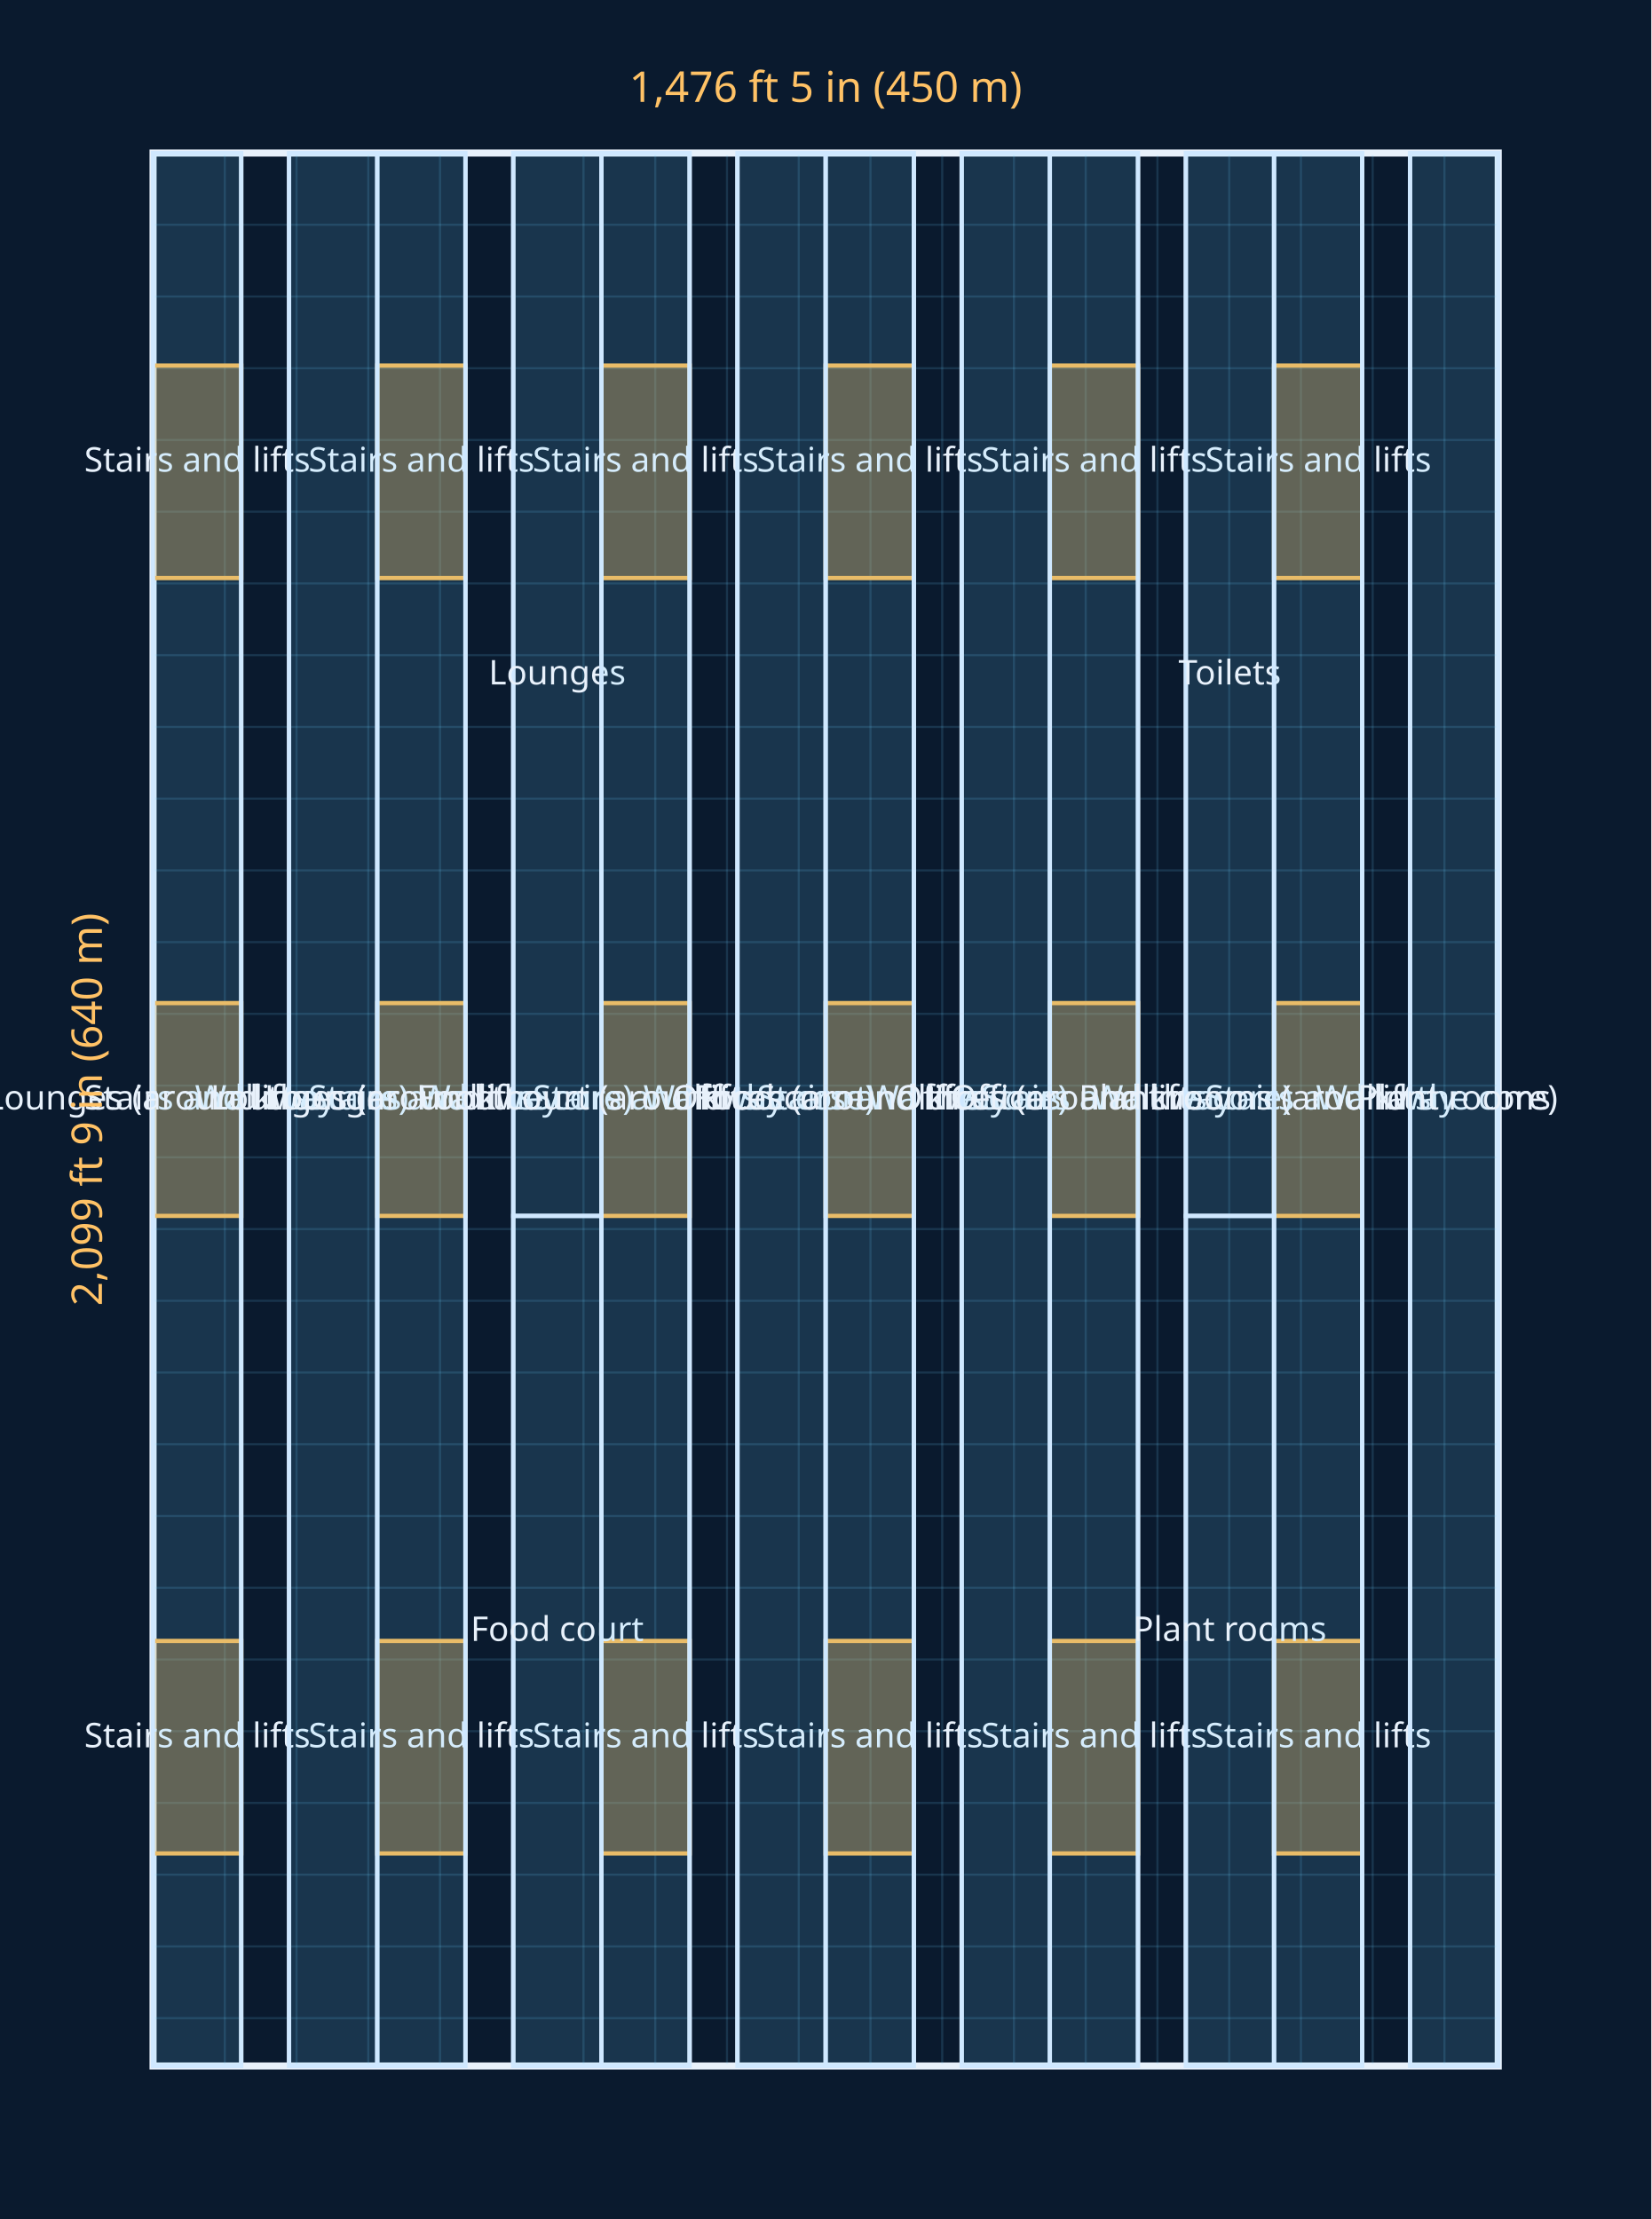
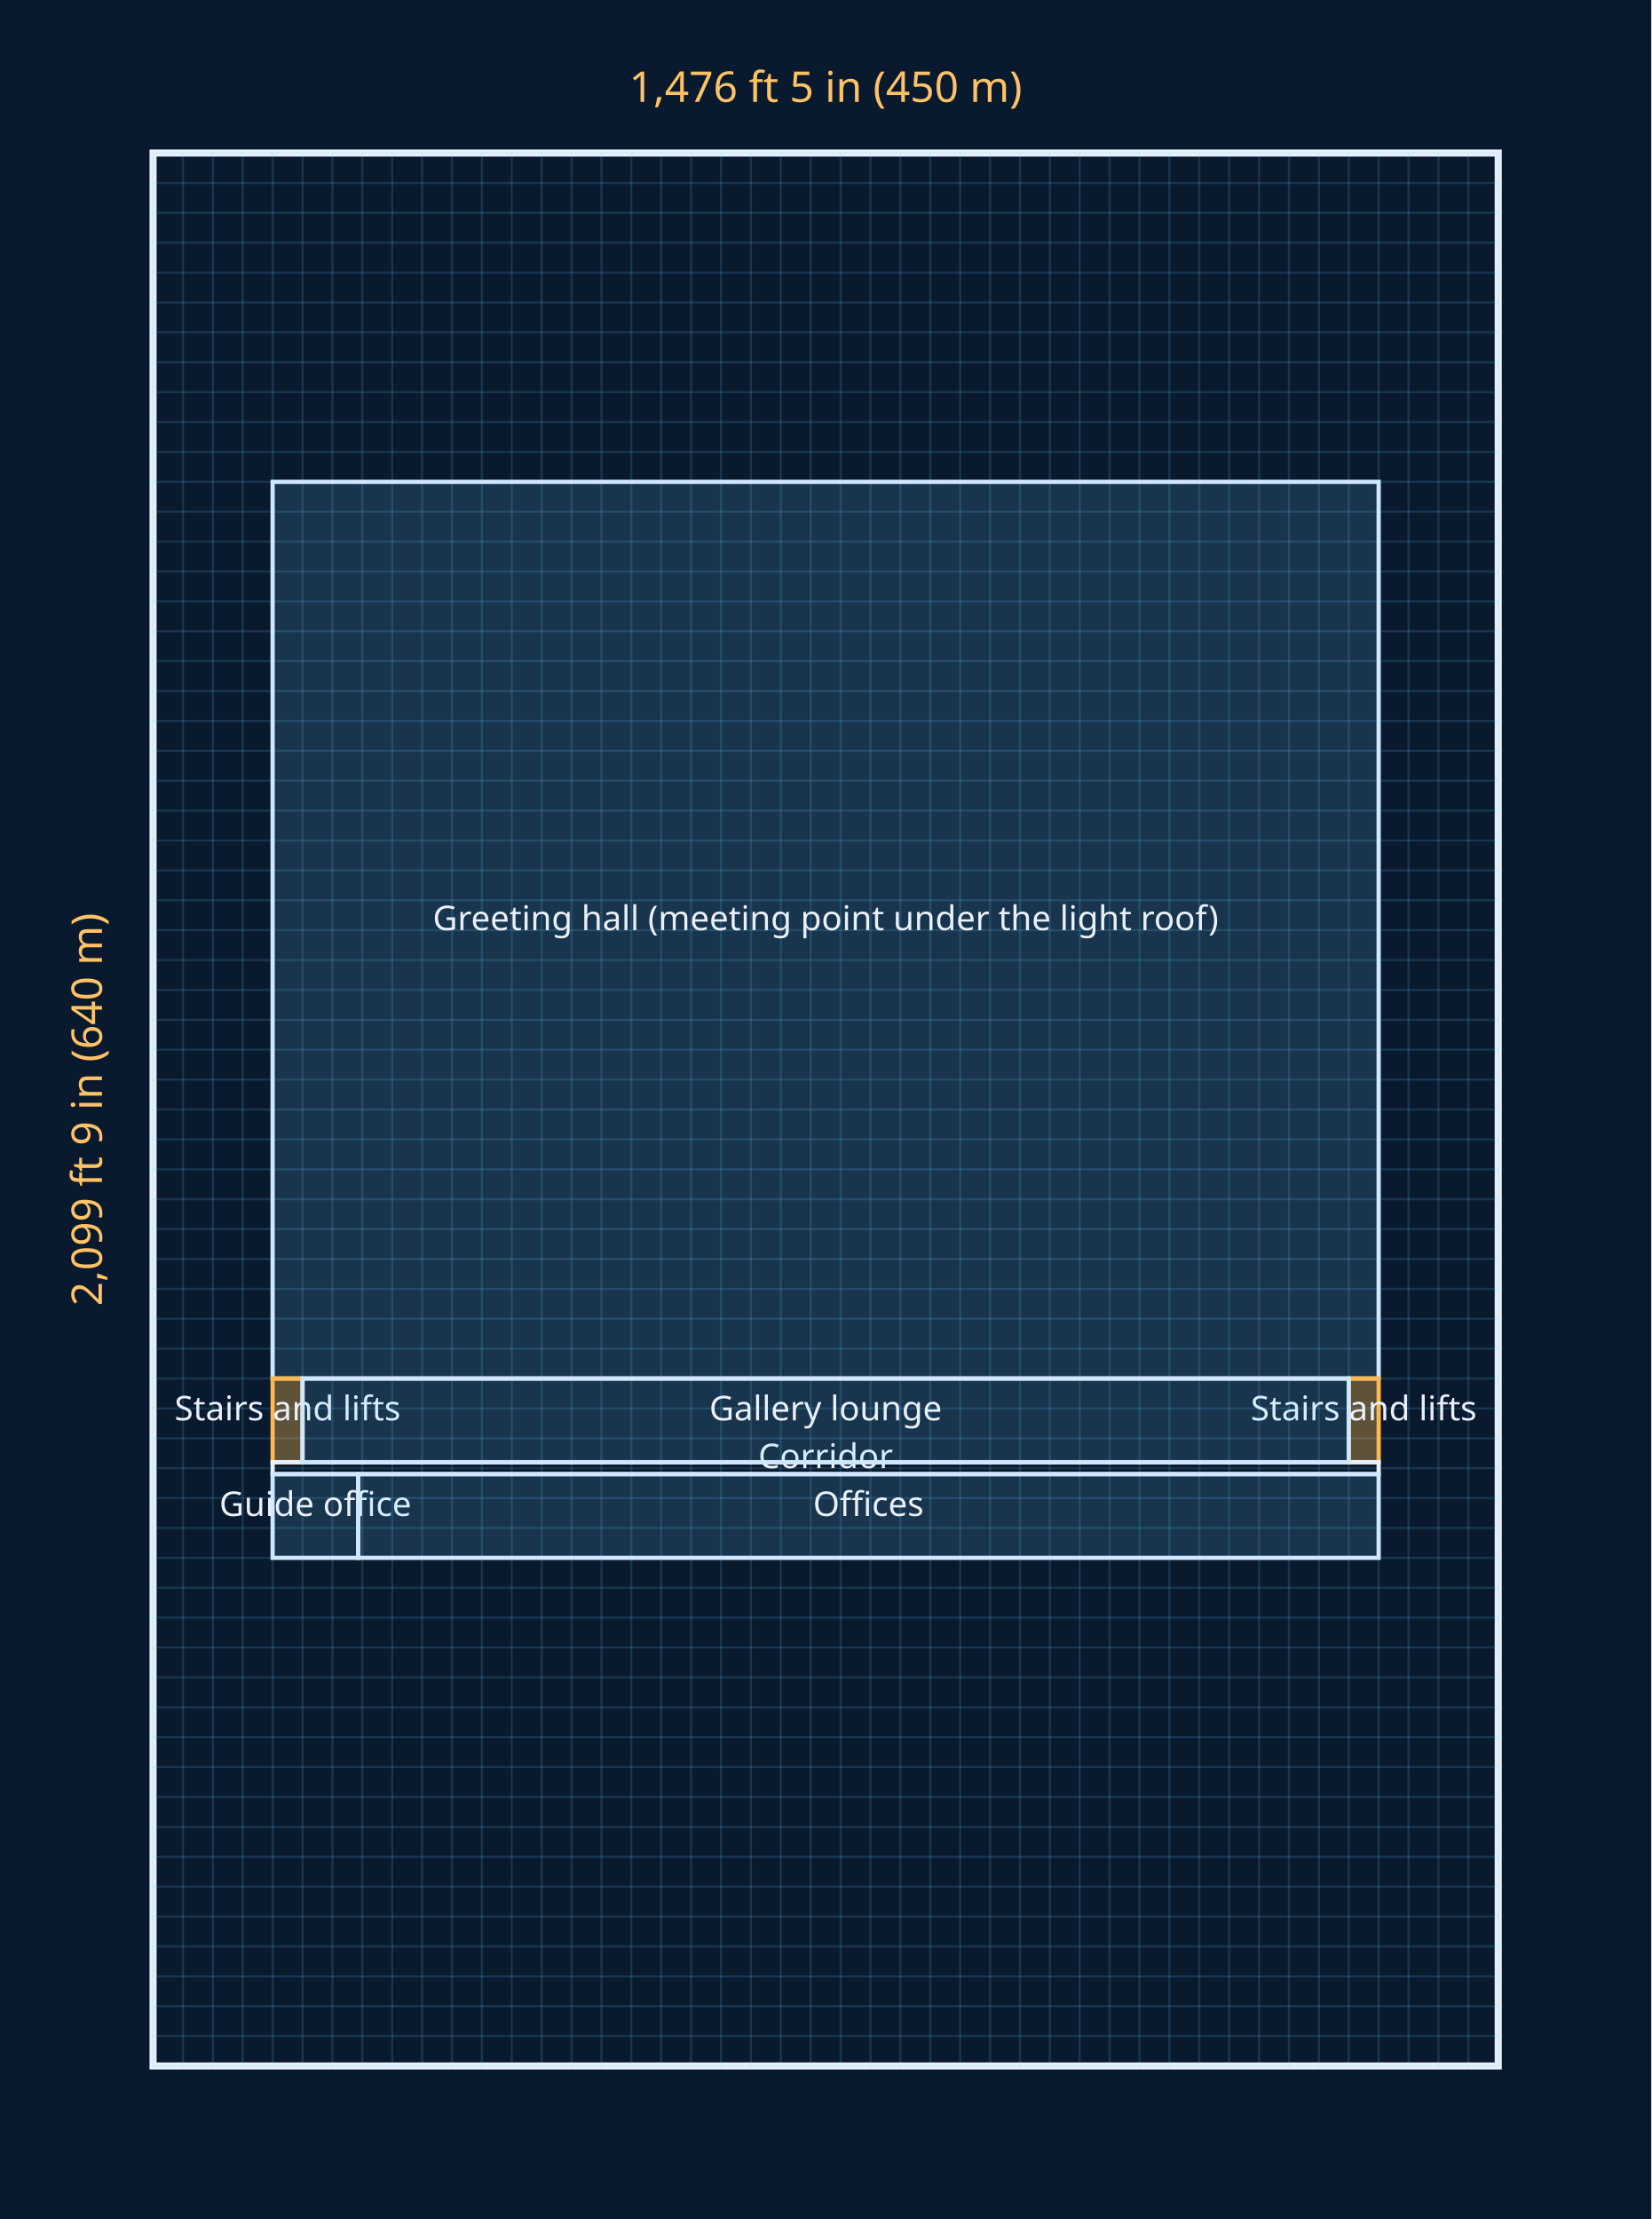
<svg xmlns="http://www.w3.org/2000/svg" viewBox="-51.2 -51.2 552.4 742.4" font-family="Segoe UI, sans-serif">
  <rect x="-51.2" y="-51.2" width="552.4" height="742.4" fill="#0a1a2e" />
  <rect x="0" y="0" width="450.0" height="640.0" fill="none" stroke="#e8f1fb" stroke-width="2.37" />
  <line x1="0.0" y1="0" x2="0.0" y2="640.0" stroke="#6fd0ff" stroke-opacity=".15" stroke-width="0.71" />
-   <line x1="24.0" y1="0" x2="24.0" y2="640.0" stroke="#6fd0ff" stroke-opacity=".15" stroke-width="0.71" />
-   <line x1="48.0" y1="0" x2="48.0" y2="640.0" stroke="#6fd0ff" stroke-opacity=".15" stroke-width="0.71" />
-   <line x1="72.0" y1="0" x2="72.0" y2="640.0" stroke="#6fd0ff" stroke-opacity=".15" stroke-width="0.71" />
-   <line x1="96.0" y1="0" x2="96.0" y2="640.0" stroke="#6fd0ff" stroke-opacity=".15" stroke-width="0.71" />
+   <line x1="10.0" y1="0" x2="10.0" y2="640.0" stroke="#6fd0ff" stroke-opacity=".15" stroke-width="0.71" />
+   <line x1="20.0" y1="0" x2="20.0" y2="640.0" stroke="#6fd0ff" stroke-opacity=".15" stroke-width="0.71" />
+   <line x1="30.0" y1="0" x2="30.0" y2="640.0" stroke="#6fd0ff" stroke-opacity=".15" stroke-width="0.71" />
+   <line x1="40.0" y1="0" x2="40.0" y2="640.0" stroke="#6fd0ff" stroke-opacity=".15" stroke-width="0.71" />
+   <line x1="50.0" y1="0" x2="50.0" y2="640.0" stroke="#6fd0ff" stroke-opacity=".15" stroke-width="0.71" />
+   <line x1="60.0" y1="0" x2="60.0" y2="640.0" stroke="#6fd0ff" stroke-opacity=".15" stroke-width="0.71" />
+   <line x1="70.0" y1="0" x2="70.0" y2="640.0" stroke="#6fd0ff" stroke-opacity=".15" stroke-width="0.71" />
+   <line x1="80.0" y1="0" x2="80.0" y2="640.0" stroke="#6fd0ff" stroke-opacity=".15" stroke-width="0.71" />
+   <line x1="90.0" y1="0" x2="90.0" y2="640.0" stroke="#6fd0ff" stroke-opacity=".15" stroke-width="0.71" />
+   <line x1="100.0" y1="0" x2="100.0" y2="640.0" stroke="#6fd0ff" stroke-opacity=".15" stroke-width="0.71" />
+   <line x1="110.0" y1="0" x2="110.0" y2="640.0" stroke="#6fd0ff" stroke-opacity=".15" stroke-width="0.71" />
  <line x1="120.0" y1="0" x2="120.0" y2="640.0" stroke="#6fd0ff" stroke-opacity=".15" stroke-width="0.71" />
-   <line x1="144.0" y1="0" x2="144.0" y2="640.0" stroke="#6fd0ff" stroke-opacity=".15" stroke-width="0.71" />
-   <line x1="168.0" y1="0" x2="168.0" y2="640.0" stroke="#6fd0ff" stroke-opacity=".15" stroke-width="0.71" />
-   <line x1="192.0" y1="0" x2="192.0" y2="640.0" stroke="#6fd0ff" stroke-opacity=".15" stroke-width="0.71" />
-   <line x1="216.0" y1="0" x2="216.0" y2="640.0" stroke="#6fd0ff" stroke-opacity=".15" stroke-width="0.71" />
+   <line x1="130.0" y1="0" x2="130.0" y2="640.0" stroke="#6fd0ff" stroke-opacity=".15" stroke-width="0.71" />
+   <line x1="140.0" y1="0" x2="140.0" y2="640.0" stroke="#6fd0ff" stroke-opacity=".15" stroke-width="0.71" />
+   <line x1="150.0" y1="0" x2="150.0" y2="640.0" stroke="#6fd0ff" stroke-opacity=".15" stroke-width="0.71" />
+   <line x1="160.0" y1="0" x2="160.0" y2="640.0" stroke="#6fd0ff" stroke-opacity=".15" stroke-width="0.71" />
+   <line x1="170.0" y1="0" x2="170.0" y2="640.0" stroke="#6fd0ff" stroke-opacity=".15" stroke-width="0.71" />
+   <line x1="180.0" y1="0" x2="180.0" y2="640.0" stroke="#6fd0ff" stroke-opacity=".15" stroke-width="0.71" />
+   <line x1="190.0" y1="0" x2="190.0" y2="640.0" stroke="#6fd0ff" stroke-opacity=".15" stroke-width="0.71" />
+   <line x1="200.0" y1="0" x2="200.0" y2="640.0" stroke="#6fd0ff" stroke-opacity=".15" stroke-width="0.71" />
+   <line x1="210.0" y1="0" x2="210.0" y2="640.0" stroke="#6fd0ff" stroke-opacity=".15" stroke-width="0.71" />
+   <line x1="220.0" y1="0" x2="220.0" y2="640.0" stroke="#6fd0ff" stroke-opacity=".15" stroke-width="0.71" />
+   <line x1="230.0" y1="0" x2="230.0" y2="640.0" stroke="#6fd0ff" stroke-opacity=".15" stroke-width="0.71" />
  <line x1="240.0" y1="0" x2="240.0" y2="640.0" stroke="#6fd0ff" stroke-opacity=".15" stroke-width="0.71" />
-   <line x1="264.0" y1="0" x2="264.0" y2="640.0" stroke="#6fd0ff" stroke-opacity=".15" stroke-width="0.71" />
-   <line x1="288.0" y1="0" x2="288.0" y2="640.0" stroke="#6fd0ff" stroke-opacity=".15" stroke-width="0.71" />
-   <line x1="312.0" y1="0" x2="312.0" y2="640.0" stroke="#6fd0ff" stroke-opacity=".15" stroke-width="0.71" />
-   <line x1="336.0" y1="0" x2="336.0" y2="640.0" stroke="#6fd0ff" stroke-opacity=".15" stroke-width="0.71" />
+   <line x1="250.0" y1="0" x2="250.0" y2="640.0" stroke="#6fd0ff" stroke-opacity=".15" stroke-width="0.71" />
+   <line x1="260.0" y1="0" x2="260.0" y2="640.0" stroke="#6fd0ff" stroke-opacity=".15" stroke-width="0.71" />
+   <line x1="270.0" y1="0" x2="270.0" y2="640.0" stroke="#6fd0ff" stroke-opacity=".15" stroke-width="0.71" />
+   <line x1="280.0" y1="0" x2="280.0" y2="640.0" stroke="#6fd0ff" stroke-opacity=".15" stroke-width="0.71" />
+   <line x1="290.0" y1="0" x2="290.0" y2="640.0" stroke="#6fd0ff" stroke-opacity=".15" stroke-width="0.71" />
+   <line x1="300.0" y1="0" x2="300.0" y2="640.0" stroke="#6fd0ff" stroke-opacity=".15" stroke-width="0.71" />
+   <line x1="310.0" y1="0" x2="310.0" y2="640.0" stroke="#6fd0ff" stroke-opacity=".15" stroke-width="0.71" />
+   <line x1="320.0" y1="0" x2="320.0" y2="640.0" stroke="#6fd0ff" stroke-opacity=".15" stroke-width="0.71" />
+   <line x1="330.0" y1="0" x2="330.0" y2="640.0" stroke="#6fd0ff" stroke-opacity=".15" stroke-width="0.71" />
+   <line x1="340.0" y1="0" x2="340.0" y2="640.0" stroke="#6fd0ff" stroke-opacity=".15" stroke-width="0.71" />
+   <line x1="350.0" y1="0" x2="350.0" y2="640.0" stroke="#6fd0ff" stroke-opacity=".15" stroke-width="0.71" />
  <line x1="360.0" y1="0" x2="360.0" y2="640.0" stroke="#6fd0ff" stroke-opacity=".15" stroke-width="0.71" />
-   <line x1="384.0" y1="0" x2="384.0" y2="640.0" stroke="#6fd0ff" stroke-opacity=".15" stroke-width="0.71" />
-   <line x1="408.0" y1="0" x2="408.0" y2="640.0" stroke="#6fd0ff" stroke-opacity=".15" stroke-width="0.71" />
-   <line x1="432.0" y1="0" x2="432.0" y2="640.0" stroke="#6fd0ff" stroke-opacity=".15" stroke-width="0.71" />
+   <line x1="370.0" y1="0" x2="370.0" y2="640.0" stroke="#6fd0ff" stroke-opacity=".15" stroke-width="0.71" />
+   <line x1="380.0" y1="0" x2="380.0" y2="640.0" stroke="#6fd0ff" stroke-opacity=".15" stroke-width="0.71" />
+   <line x1="390.0" y1="0" x2="390.0" y2="640.0" stroke="#6fd0ff" stroke-opacity=".15" stroke-width="0.71" />
+   <line x1="400.0" y1="0" x2="400.0" y2="640.0" stroke="#6fd0ff" stroke-opacity=".15" stroke-width="0.71" />
+   <line x1="410.0" y1="0" x2="410.0" y2="640.0" stroke="#6fd0ff" stroke-opacity=".15" stroke-width="0.71" />
+   <line x1="420.0" y1="0" x2="420.0" y2="640.0" stroke="#6fd0ff" stroke-opacity=".15" stroke-width="0.71" />
+   <line x1="430.0" y1="0" x2="430.0" y2="640.0" stroke="#6fd0ff" stroke-opacity=".15" stroke-width="0.71" />
+   <line x1="440.0" y1="0" x2="440.0" y2="640.0" stroke="#6fd0ff" stroke-opacity=".15" stroke-width="0.71" />
+   <line x1="450.0" y1="0" x2="450.0" y2="640.0" stroke="#6fd0ff" stroke-opacity=".15" stroke-width="0.71" />
  <line x1="0" y1="0.0" x2="450.0" y2="0.0" stroke="#6fd0ff" stroke-opacity=".15" stroke-width="0.71" />
-   <line x1="0" y1="24.0" x2="450.0" y2="24.0" stroke="#6fd0ff" stroke-opacity=".15" stroke-width="0.71" />
-   <line x1="0" y1="48.0" x2="450.0" y2="48.0" stroke="#6fd0ff" stroke-opacity=".15" stroke-width="0.71" />
-   <line x1="0" y1="72.0" x2="450.0" y2="72.0" stroke="#6fd0ff" stroke-opacity=".15" stroke-width="0.71" />
-   <line x1="0" y1="96.0" x2="450.0" y2="96.0" stroke="#6fd0ff" stroke-opacity=".15" stroke-width="0.71" />
+   <line x1="0" y1="10.0" x2="450.0" y2="10.0" stroke="#6fd0ff" stroke-opacity=".15" stroke-width="0.71" />
+   <line x1="0" y1="20.0" x2="450.0" y2="20.0" stroke="#6fd0ff" stroke-opacity=".15" stroke-width="0.71" />
+   <line x1="0" y1="30.0" x2="450.0" y2="30.0" stroke="#6fd0ff" stroke-opacity=".15" stroke-width="0.71" />
+   <line x1="0" y1="40.0" x2="450.0" y2="40.0" stroke="#6fd0ff" stroke-opacity=".15" stroke-width="0.71" />
+   <line x1="0" y1="50.0" x2="450.0" y2="50.0" stroke="#6fd0ff" stroke-opacity=".15" stroke-width="0.71" />
+   <line x1="0" y1="60.0" x2="450.0" y2="60.0" stroke="#6fd0ff" stroke-opacity=".15" stroke-width="0.71" />
+   <line x1="0" y1="70.0" x2="450.0" y2="70.0" stroke="#6fd0ff" stroke-opacity=".15" stroke-width="0.71" />
+   <line x1="0" y1="80.0" x2="450.0" y2="80.0" stroke="#6fd0ff" stroke-opacity=".15" stroke-width="0.71" />
+   <line x1="0" y1="90.0" x2="450.0" y2="90.0" stroke="#6fd0ff" stroke-opacity=".15" stroke-width="0.71" />
+   <line x1="0" y1="100.0" x2="450.0" y2="100.0" stroke="#6fd0ff" stroke-opacity=".15" stroke-width="0.71" />
+   <line x1="0" y1="110.0" x2="450.0" y2="110.0" stroke="#6fd0ff" stroke-opacity=".15" stroke-width="0.71" />
  <line x1="0" y1="120.0" x2="450.0" y2="120.0" stroke="#6fd0ff" stroke-opacity=".15" stroke-width="0.71" />
-   <line x1="0" y1="144.0" x2="450.0" y2="144.0" stroke="#6fd0ff" stroke-opacity=".15" stroke-width="0.71" />
-   <line x1="0" y1="168.0" x2="450.0" y2="168.0" stroke="#6fd0ff" stroke-opacity=".15" stroke-width="0.71" />
-   <line x1="0" y1="192.0" x2="450.0" y2="192.0" stroke="#6fd0ff" stroke-opacity=".15" stroke-width="0.71" />
-   <line x1="0" y1="216.0" x2="450.0" y2="216.0" stroke="#6fd0ff" stroke-opacity=".15" stroke-width="0.71" />
+   <line x1="0" y1="130.0" x2="450.0" y2="130.0" stroke="#6fd0ff" stroke-opacity=".15" stroke-width="0.71" />
+   <line x1="0" y1="140.0" x2="450.0" y2="140.0" stroke="#6fd0ff" stroke-opacity=".15" stroke-width="0.71" />
+   <line x1="0" y1="150.0" x2="450.0" y2="150.0" stroke="#6fd0ff" stroke-opacity=".15" stroke-width="0.71" />
+   <line x1="0" y1="160.0" x2="450.0" y2="160.0" stroke="#6fd0ff" stroke-opacity=".15" stroke-width="0.71" />
+   <line x1="0" y1="170.0" x2="450.0" y2="170.0" stroke="#6fd0ff" stroke-opacity=".15" stroke-width="0.71" />
+   <line x1="0" y1="180.0" x2="450.0" y2="180.0" stroke="#6fd0ff" stroke-opacity=".15" stroke-width="0.71" />
+   <line x1="0" y1="190.0" x2="450.0" y2="190.0" stroke="#6fd0ff" stroke-opacity=".15" stroke-width="0.71" />
+   <line x1="0" y1="200.0" x2="450.0" y2="200.0" stroke="#6fd0ff" stroke-opacity=".15" stroke-width="0.71" />
+   <line x1="0" y1="210.0" x2="450.0" y2="210.0" stroke="#6fd0ff" stroke-opacity=".15" stroke-width="0.71" />
+   <line x1="0" y1="220.0" x2="450.0" y2="220.0" stroke="#6fd0ff" stroke-opacity=".15" stroke-width="0.71" />
+   <line x1="0" y1="230.0" x2="450.0" y2="230.0" stroke="#6fd0ff" stroke-opacity=".15" stroke-width="0.71" />
  <line x1="0" y1="240.0" x2="450.0" y2="240.0" stroke="#6fd0ff" stroke-opacity=".15" stroke-width="0.71" />
-   <line x1="0" y1="264.0" x2="450.0" y2="264.0" stroke="#6fd0ff" stroke-opacity=".15" stroke-width="0.71" />
-   <line x1="0" y1="288.0" x2="450.0" y2="288.0" stroke="#6fd0ff" stroke-opacity=".15" stroke-width="0.71" />
-   <line x1="0" y1="312.0" x2="450.0" y2="312.0" stroke="#6fd0ff" stroke-opacity=".15" stroke-width="0.71" />
-   <line x1="0" y1="336.0" x2="450.0" y2="336.0" stroke="#6fd0ff" stroke-opacity=".15" stroke-width="0.71" />
+   <line x1="0" y1="250.0" x2="450.0" y2="250.0" stroke="#6fd0ff" stroke-opacity=".15" stroke-width="0.71" />
+   <line x1="0" y1="260.0" x2="450.0" y2="260.0" stroke="#6fd0ff" stroke-opacity=".15" stroke-width="0.71" />
+   <line x1="0" y1="270.0" x2="450.0" y2="270.0" stroke="#6fd0ff" stroke-opacity=".15" stroke-width="0.71" />
+   <line x1="0" y1="280.0" x2="450.0" y2="280.0" stroke="#6fd0ff" stroke-opacity=".15" stroke-width="0.71" />
+   <line x1="0" y1="290.0" x2="450.0" y2="290.0" stroke="#6fd0ff" stroke-opacity=".15" stroke-width="0.71" />
+   <line x1="0" y1="300.0" x2="450.0" y2="300.0" stroke="#6fd0ff" stroke-opacity=".15" stroke-width="0.71" />
+   <line x1="0" y1="310.0" x2="450.0" y2="310.0" stroke="#6fd0ff" stroke-opacity=".15" stroke-width="0.71" />
+   <line x1="0" y1="320.0" x2="450.0" y2="320.0" stroke="#6fd0ff" stroke-opacity=".15" stroke-width="0.71" />
+   <line x1="0" y1="330.0" x2="450.0" y2="330.0" stroke="#6fd0ff" stroke-opacity=".15" stroke-width="0.71" />
+   <line x1="0" y1="340.0" x2="450.0" y2="340.0" stroke="#6fd0ff" stroke-opacity=".15" stroke-width="0.71" />
+   <line x1="0" y1="350.0" x2="450.0" y2="350.0" stroke="#6fd0ff" stroke-opacity=".15" stroke-width="0.71" />
  <line x1="0" y1="360.0" x2="450.0" y2="360.0" stroke="#6fd0ff" stroke-opacity=".15" stroke-width="0.71" />
-   <line x1="0" y1="384.0" x2="450.0" y2="384.0" stroke="#6fd0ff" stroke-opacity=".15" stroke-width="0.71" />
-   <line x1="0" y1="408.0" x2="450.0" y2="408.0" stroke="#6fd0ff" stroke-opacity=".15" stroke-width="0.71" />
-   <line x1="0" y1="432.0" x2="450.0" y2="432.0" stroke="#6fd0ff" stroke-opacity=".15" stroke-width="0.71" />
-   <line x1="0" y1="456.0" x2="450.0" y2="456.0" stroke="#6fd0ff" stroke-opacity=".15" stroke-width="0.71" />
+   <line x1="0" y1="370.0" x2="450.0" y2="370.0" stroke="#6fd0ff" stroke-opacity=".15" stroke-width="0.71" />
+   <line x1="0" y1="380.0" x2="450.0" y2="380.0" stroke="#6fd0ff" stroke-opacity=".15" stroke-width="0.71" />
+   <line x1="0" y1="390.0" x2="450.0" y2="390.0" stroke="#6fd0ff" stroke-opacity=".15" stroke-width="0.71" />
+   <line x1="0" y1="400.0" x2="450.0" y2="400.0" stroke="#6fd0ff" stroke-opacity=".15" stroke-width="0.71" />
+   <line x1="0" y1="410.0" x2="450.0" y2="410.0" stroke="#6fd0ff" stroke-opacity=".15" stroke-width="0.71" />
+   <line x1="0" y1="420.0" x2="450.0" y2="420.0" stroke="#6fd0ff" stroke-opacity=".15" stroke-width="0.71" />
+   <line x1="0" y1="430.0" x2="450.0" y2="430.0" stroke="#6fd0ff" stroke-opacity=".15" stroke-width="0.71" />
+   <line x1="0" y1="440.0" x2="450.0" y2="440.0" stroke="#6fd0ff" stroke-opacity=".15" stroke-width="0.71" />
+   <line x1="0" y1="450.0" x2="450.0" y2="450.0" stroke="#6fd0ff" stroke-opacity=".15" stroke-width="0.71" />
+   <line x1="0" y1="460.0" x2="450.0" y2="460.0" stroke="#6fd0ff" stroke-opacity=".15" stroke-width="0.71" />
+   <line x1="0" y1="470.0" x2="450.0" y2="470.0" stroke="#6fd0ff" stroke-opacity=".15" stroke-width="0.71" />
  <line x1="0" y1="480.0" x2="450.0" y2="480.0" stroke="#6fd0ff" stroke-opacity=".15" stroke-width="0.71" />
-   <line x1="0" y1="504.0" x2="450.0" y2="504.0" stroke="#6fd0ff" stroke-opacity=".15" stroke-width="0.71" />
-   <line x1="0" y1="528.0" x2="450.0" y2="528.0" stroke="#6fd0ff" stroke-opacity=".15" stroke-width="0.71" />
-   <line x1="0" y1="552.0" x2="450.0" y2="552.0" stroke="#6fd0ff" stroke-opacity=".15" stroke-width="0.71" />
-   <line x1="0" y1="576.0" x2="450.0" y2="576.0" stroke="#6fd0ff" stroke-opacity=".15" stroke-width="0.71" />
+   <line x1="0" y1="490.0" x2="450.0" y2="490.0" stroke="#6fd0ff" stroke-opacity=".15" stroke-width="0.71" />
+   <line x1="0" y1="500.0" x2="450.0" y2="500.0" stroke="#6fd0ff" stroke-opacity=".15" stroke-width="0.71" />
+   <line x1="0" y1="510.0" x2="450.0" y2="510.0" stroke="#6fd0ff" stroke-opacity=".15" stroke-width="0.71" />
+   <line x1="0" y1="520.0" x2="450.0" y2="520.0" stroke="#6fd0ff" stroke-opacity=".15" stroke-width="0.71" />
+   <line x1="0" y1="530.0" x2="450.0" y2="530.0" stroke="#6fd0ff" stroke-opacity=".15" stroke-width="0.71" />
+   <line x1="0" y1="540.0" x2="450.0" y2="540.0" stroke="#6fd0ff" stroke-opacity=".15" stroke-width="0.71" />
+   <line x1="0" y1="550.0" x2="450.0" y2="550.0" stroke="#6fd0ff" stroke-opacity=".15" stroke-width="0.71" />
+   <line x1="0" y1="560.0" x2="450.0" y2="560.0" stroke="#6fd0ff" stroke-opacity=".15" stroke-width="0.71" />
+   <line x1="0" y1="570.0" x2="450.0" y2="570.0" stroke="#6fd0ff" stroke-opacity=".15" stroke-width="0.71" />
+   <line x1="0" y1="580.0" x2="450.0" y2="580.0" stroke="#6fd0ff" stroke-opacity=".15" stroke-width="0.71" />
+   <line x1="0" y1="590.0" x2="450.0" y2="590.0" stroke="#6fd0ff" stroke-opacity=".15" stroke-width="0.71" />
  <line x1="0" y1="600.0" x2="450.0" y2="600.0" stroke="#6fd0ff" stroke-opacity=".15" stroke-width="0.71" />
-   <line x1="0" y1="624.0" x2="450.0" y2="624.0" stroke="#6fd0ff" stroke-opacity=".15" stroke-width="0.71" />
-   <polygon points="0.0,71.1 0.0,142.2 29.5,142.2 29.5,71.1" fill="rgba(255,184,77,.35)" stroke="#ffb84d" stroke-width="1.42" />
-   <text x="14.8" y="106.6" font-size="11.4" fill="#e8f1fb" text-anchor="middle">Stairs and lifts</text>
-   <polygon points="0.0,284.4 0.0,355.6 29.5,355.6 29.5,284.4" fill="rgba(255,184,77,.35)" stroke="#ffb84d" stroke-width="1.42" />
-   <text x="14.8" y="320.0" font-size="11.4" fill="#e8f1fb" text-anchor="middle">Stairs and lifts</text>
-   <polygon points="0.0,497.8 0.0,568.9 29.5,568.9 29.5,497.8" fill="rgba(255,184,77,.35)" stroke="#ffb84d" stroke-width="1.42" />
-   <text x="14.8" y="533.4" font-size="11.4" fill="#e8f1fb" text-anchor="middle">Stairs and lifts</text>
-   <polygon points="75.0,71.1 75.0,142.2 104.5,142.2 104.5,71.1" fill="rgba(255,184,77,.35)" stroke="#ffb84d" stroke-width="1.42" />
-   <text x="89.8" y="106.6" font-size="11.4" fill="#e8f1fb" text-anchor="middle">Stairs and lifts</text>
-   <polygon points="75.0,284.4 75.0,355.6 104.5,355.6 104.5,284.4" fill="rgba(255,184,77,.35)" stroke="#ffb84d" stroke-width="1.42" />
-   <text x="89.8" y="320.0" font-size="11.4" fill="#e8f1fb" text-anchor="middle">Stairs and lifts</text>
-   <polygon points="75.0,497.8 75.0,568.9 104.5,568.9 104.5,497.8" fill="rgba(255,184,77,.35)" stroke="#ffb84d" stroke-width="1.42" />
-   <text x="89.8" y="533.4" font-size="11.4" fill="#e8f1fb" text-anchor="middle">Stairs and lifts</text>
-   <polygon points="150.0,71.1 150.0,142.2 179.5,142.2 179.5,71.1" fill="rgba(255,184,77,.35)" stroke="#ffb84d" stroke-width="1.42" />
-   <text x="164.8" y="106.6" font-size="11.4" fill="#e8f1fb" text-anchor="middle">Stairs and lifts</text>
-   <polygon points="150.0,284.4 150.0,355.6 179.5,355.6 179.5,284.4" fill="rgba(255,184,77,.35)" stroke="#ffb84d" stroke-width="1.42" />
-   <text x="164.8" y="320.0" font-size="11.4" fill="#e8f1fb" text-anchor="middle">Stairs and lifts</text>
-   <polygon points="150.0,497.8 150.0,568.9 179.5,568.9 179.5,497.8" fill="rgba(255,184,77,.35)" stroke="#ffb84d" stroke-width="1.42" />
-   <text x="164.8" y="533.4" font-size="11.4" fill="#e8f1fb" text-anchor="middle">Stairs and lifts</text>
-   <polygon points="225.0,71.1 225.0,142.2 254.5,142.2 254.5,71.1" fill="rgba(255,184,77,.35)" stroke="#ffb84d" stroke-width="1.42" />
-   <text x="239.8" y="106.6" font-size="11.4" fill="#e8f1fb" text-anchor="middle">Stairs and lifts</text>
-   <polygon points="225.0,284.4 225.0,355.6 254.5,355.6 254.5,284.4" fill="rgba(255,184,77,.35)" stroke="#ffb84d" stroke-width="1.42" />
-   <text x="239.8" y="320.0" font-size="11.4" fill="#e8f1fb" text-anchor="middle">Stairs and lifts</text>
-   <polygon points="225.0,497.8 225.0,568.9 254.5,568.9 254.5,497.8" fill="rgba(255,184,77,.35)" stroke="#ffb84d" stroke-width="1.42" />
-   <text x="239.8" y="533.4" font-size="11.4" fill="#e8f1fb" text-anchor="middle">Stairs and lifts</text>
-   <polygon points="300.0,71.1 300.0,142.2 329.5,142.2 329.5,71.1" fill="rgba(255,184,77,.35)" stroke="#ffb84d" stroke-width="1.42" />
-   <text x="314.8" y="106.6" font-size="11.4" fill="#e8f1fb" text-anchor="middle">Stairs and lifts</text>
-   <polygon points="300.0,284.4 300.0,355.6 329.5,355.6 329.5,284.4" fill="rgba(255,184,77,.35)" stroke="#ffb84d" stroke-width="1.42" />
-   <text x="314.8" y="320.0" font-size="11.4" fill="#e8f1fb" text-anchor="middle">Stairs and lifts</text>
-   <polygon points="300.0,497.8 300.0,568.9 329.5,568.9 329.5,497.8" fill="rgba(255,184,77,.35)" stroke="#ffb84d" stroke-width="1.42" />
-   <text x="314.8" y="533.4" font-size="11.4" fill="#e8f1fb" text-anchor="middle">Stairs and lifts</text>
-   <polygon points="375.0,71.1 375.0,142.2 404.5,142.2 404.5,71.1" fill="rgba(255,184,77,.35)" stroke="#ffb84d" stroke-width="1.42" />
-   <text x="389.8" y="106.6" font-size="11.4" fill="#e8f1fb" text-anchor="middle">Stairs and lifts</text>
-   <polygon points="375.0,284.4 375.0,355.6 404.5,355.6 404.5,284.4" fill="rgba(255,184,77,.35)" stroke="#ffb84d" stroke-width="1.42" />
-   <text x="389.8" y="320.0" font-size="11.4" fill="#e8f1fb" text-anchor="middle">Stairs and lifts</text>
-   <polygon points="375.0,497.8 375.0,568.9 404.5,568.9 404.5,497.8" fill="rgba(255,184,77,.35)" stroke="#ffb84d" stroke-width="1.42" />
-   <text x="389.8" y="533.4" font-size="11.4" fill="#e8f1fb" text-anchor="middle">Stairs and lifts</text>
-   <polygon points="29.5,0.0 29.5,640.0 45.5,640.0 45.5,0.0" fill="none" stroke="#e8f1fb" stroke-width="1.42" />
-   <text x="37.5" y="320.0" font-size="11.4" fill="#e8f1fb" text-anchor="middle">Walkway</text>
-   <polygon points="104.5,0.0 104.5,640.0 120.5,640.0 120.5,0.0" fill="none" stroke="#e8f1fb" stroke-width="1.42" />
-   <text x="112.5" y="320.0" font-size="11.4" fill="#e8f1fb" text-anchor="middle">Walkway</text>
-   <polygon points="179.5,0.0 179.5,640.0 195.5,640.0 195.5,0.0" fill="none" stroke="#e8f1fb" stroke-width="1.42" />
-   <text x="187.5" y="320.0" font-size="11.4" fill="#e8f1fb" text-anchor="middle">Walkway</text>
-   <polygon points="254.5,0.0 254.5,640.0 270.5,640.0 270.5,0.0" fill="none" stroke="#e8f1fb" stroke-width="1.42" />
-   <text x="262.5" y="320.0" font-size="11.4" fill="#e8f1fb" text-anchor="middle">Walkway</text>
-   <polygon points="329.5,0.0 329.5,640.0 345.5,640.0 345.5,0.0" fill="none" stroke="#e8f1fb" stroke-width="1.42" />
-   <text x="337.5" y="320.0" font-size="11.4" fill="#e8f1fb" text-anchor="middle">Walkway</text>
-   <polygon points="404.5,0.0 404.5,640.0 420.5,640.0 420.5,0.0" fill="none" stroke="#e8f1fb" stroke-width="1.42" />
-   <text x="412.5" y="320.0" font-size="11.4" fill="#e8f1fb" text-anchor="middle">Walkway</text>
-   <polygon points="0.0,0.0 0.0,640.0 29.5,640.0 29.5,0.0" fill="rgba(111,208,255,.15)" stroke="#cfe8ff" stroke-width="1.42" />
-   <text x="14.8" y="320.0" font-size="11.4" fill="#e8f1fb" text-anchor="middle">Lounges (around the core)</text>
-   <polygon points="45.5,0.0 45.5,640.0 75.0,640.0 75.0,0.0" fill="rgba(111,208,255,.15)" stroke="#cfe8ff" stroke-width="1.42" />
-   <text x="60.2" y="320.0" font-size="11.4" fill="#e8f1fb" text-anchor="middle">Lounges</text>
-   <polygon points="75.0,0.0 75.0,640.0 104.5,640.0 104.5,0.0" fill="rgba(111,208,255,.15)" stroke="#cfe8ff" stroke-width="1.42" />
-   <text x="89.8" y="320.0" font-size="11.4" fill="#e8f1fb" text-anchor="middle">Lounges (around the core)</text>
-   <polygon points="120.5,0.0 120.5,355.6 150.0,355.6 150.0,0.0" fill="rgba(111,208,255,.15)" stroke="#cfe8ff" stroke-width="1.42" />
-   <text x="135.2" y="177.8" font-size="11.4" fill="#e8f1fb" text-anchor="middle">Lounges</text>
-   <polygon points="120.5,355.6 120.5,640.0 150.0,640.0 150.0,355.6" fill="rgba(111,208,255,.15)" stroke="#cfe8ff" stroke-width="1.42" />
-   <text x="135.2" y="497.8" font-size="11.4" fill="#e8f1fb" text-anchor="middle">Food court</text>
-   <polygon points="150.0,0.0 150.0,640.0 179.5,640.0 179.5,0.0" fill="rgba(111,208,255,.15)" stroke="#cfe8ff" stroke-width="1.42" />
-   <text x="164.8" y="320.0" font-size="11.4" fill="#e8f1fb" text-anchor="middle">Food court (around the core)</text>
-   <polygon points="195.5,0.0 195.5,640.0 225.0,640.0 225.0,0.0" fill="rgba(111,208,255,.15)" stroke="#cfe8ff" stroke-width="1.42" />
-   <text x="210.2" y="320.0" font-size="11.4" fill="#e8f1fb" text-anchor="middle">Food court</text>
-   <polygon points="225.0,0.0 225.0,640.0 254.5,640.0 254.5,0.0" fill="rgba(111,208,255,.15)" stroke="#cfe8ff" stroke-width="1.42" />
-   <text x="239.8" y="320.0" font-size="11.4" fill="#e8f1fb" text-anchor="middle">Offices (around the core)</text>
-   <polygon points="270.5,0.0 270.5,640.0 300.0,640.0 300.0,0.0" fill="rgba(111,208,255,.15)" stroke="#cfe8ff" stroke-width="1.42" />
-   <text x="285.2" y="320.0" font-size="11.4" fill="#e8f1fb" text-anchor="middle">Offices</text>
-   <polygon points="300.0,0.0 300.0,640.0 329.5,640.0 329.5,0.0" fill="rgba(111,208,255,.15)" stroke="#cfe8ff" stroke-width="1.42" />
-   <text x="314.8" y="320.0" font-size="11.4" fill="#e8f1fb" text-anchor="middle">Offices (around the core)</text>
-   <polygon points="345.5,0.0 345.5,355.6 375.0,355.6 375.0,0.0" fill="rgba(111,208,255,.15)" stroke="#cfe8ff" stroke-width="1.42" />
-   <text x="360.2" y="177.8" font-size="11.4" fill="#e8f1fb" text-anchor="middle">Toilets</text>
-   <polygon points="345.5,355.6 345.5,640.0 375.0,640.0 375.0,355.6" fill="rgba(111,208,255,.15)" stroke="#cfe8ff" stroke-width="1.42" />
-   <text x="360.2" y="497.8" font-size="11.4" fill="#e8f1fb" text-anchor="middle">Plant rooms</text>
-   <polygon points="375.0,0.0 375.0,640.0 404.5,640.0 404.5,0.0" fill="rgba(111,208,255,.15)" stroke="#cfe8ff" stroke-width="1.42" />
-   <text x="389.8" y="320.0" font-size="11.4" fill="#e8f1fb" text-anchor="middle">Plant rooms (around the core)</text>
-   <polygon points="420.5,0.0 420.5,640.0 450.0,640.0 450.0,0.0" fill="rgba(111,208,255,.15)" stroke="#cfe8ff" stroke-width="1.42" />
-   <text x="435.2" y="320.0" font-size="11.4" fill="#e8f1fb" text-anchor="middle">Plant rooms</text>
+   <line x1="0" y1="610.0" x2="450.0" y2="610.0" stroke="#6fd0ff" stroke-opacity=".15" stroke-width="0.71" />
+   <line x1="0" y1="620.0" x2="450.0" y2="620.0" stroke="#6fd0ff" stroke-opacity=".15" stroke-width="0.71" />
+   <line x1="0" y1="630.0" x2="450.0" y2="630.0" stroke="#6fd0ff" stroke-opacity=".15" stroke-width="0.71" />
+   <line x1="0" y1="640.0" x2="450.0" y2="640.0" stroke="#6fd0ff" stroke-opacity=".15" stroke-width="0.71" />
+   <polygon points="40.0,110.0 410.0,110.0 410.0,410.0 40.0,410.0" fill="rgba(111,208,255,.15)" stroke="#cfe8ff" stroke-width="1.42" />
+   <text x="225.0" y="260.0" font-size="11.4" fill="#e8f1fb" text-anchor="middle">Greeting hall (meeting point under the light roof)</text>
+   <polygon points="40.0,410.0 50.0,410.0 50.0,438.0 40.0,438.0" fill="rgba(255,184,77,.35)" stroke="#ffb84d" stroke-width="1.42" />
+   <text x="45.0" y="424.0" font-size="11.4" fill="#e8f1fb" text-anchor="middle">Stairs and lifts</text>
+   <polygon points="400.0,410.0 410.0,410.0 410.0,438.0 400.0,438.0" fill="rgba(255,184,77,.35)" stroke="#ffb84d" stroke-width="1.42" />
+   <text x="405.0" y="424.0" font-size="11.4" fill="#e8f1fb" text-anchor="middle">Stairs and lifts</text>
+   <polygon points="40.0,438.0 410.0,438.0 410.0,442.0 40.0,442.0" fill="none" stroke="#e8f1fb" stroke-width="1.42" />
+   <text x="225.0" y="440.0" font-size="11.4" fill="#e8f1fb" text-anchor="middle">Corridor</text>
+   <polygon points="50.0,410.0 400.0,410.0 400.0,438.0 50.0,438.0" fill="rgba(111,208,255,.15)" stroke="#cfe8ff" stroke-width="1.42" />
+   <text x="225.0" y="424.0" font-size="11.4" fill="#e8f1fb" text-anchor="middle">Gallery lounge</text>
+   <polygon points="40.0,442.0 68.6,442.0 68.6,470.0 40.0,470.0" fill="rgba(111,208,255,.15)" stroke="#cfe8ff" stroke-width="1.42" />
+   <text x="54.3" y="456.0" font-size="11.4" fill="#e8f1fb" text-anchor="middle">Guide office</text>
+   <polygon points="68.6,442.0 410.0,442.0 410.0,470.0 68.6,470.0" fill="rgba(111,208,255,.15)" stroke="#cfe8ff" stroke-width="1.42" />
+   <text x="239.3" y="456.0" font-size="11.4" fill="#e8f1fb" text-anchor="middle">Offices</text>
  <text x="225.0" y="-17.1" font-size="14.2" fill="#ffc266" text-anchor="middle">1,476 ft 5 in (450 m)</text>
  <text x="-17.1" y="320.0" font-size="14.2" fill="#ffc266" text-anchor="middle" transform="rotate(-90 -17.1 320.0)">2,099 ft 9 in (640 m)</text>
</svg>
